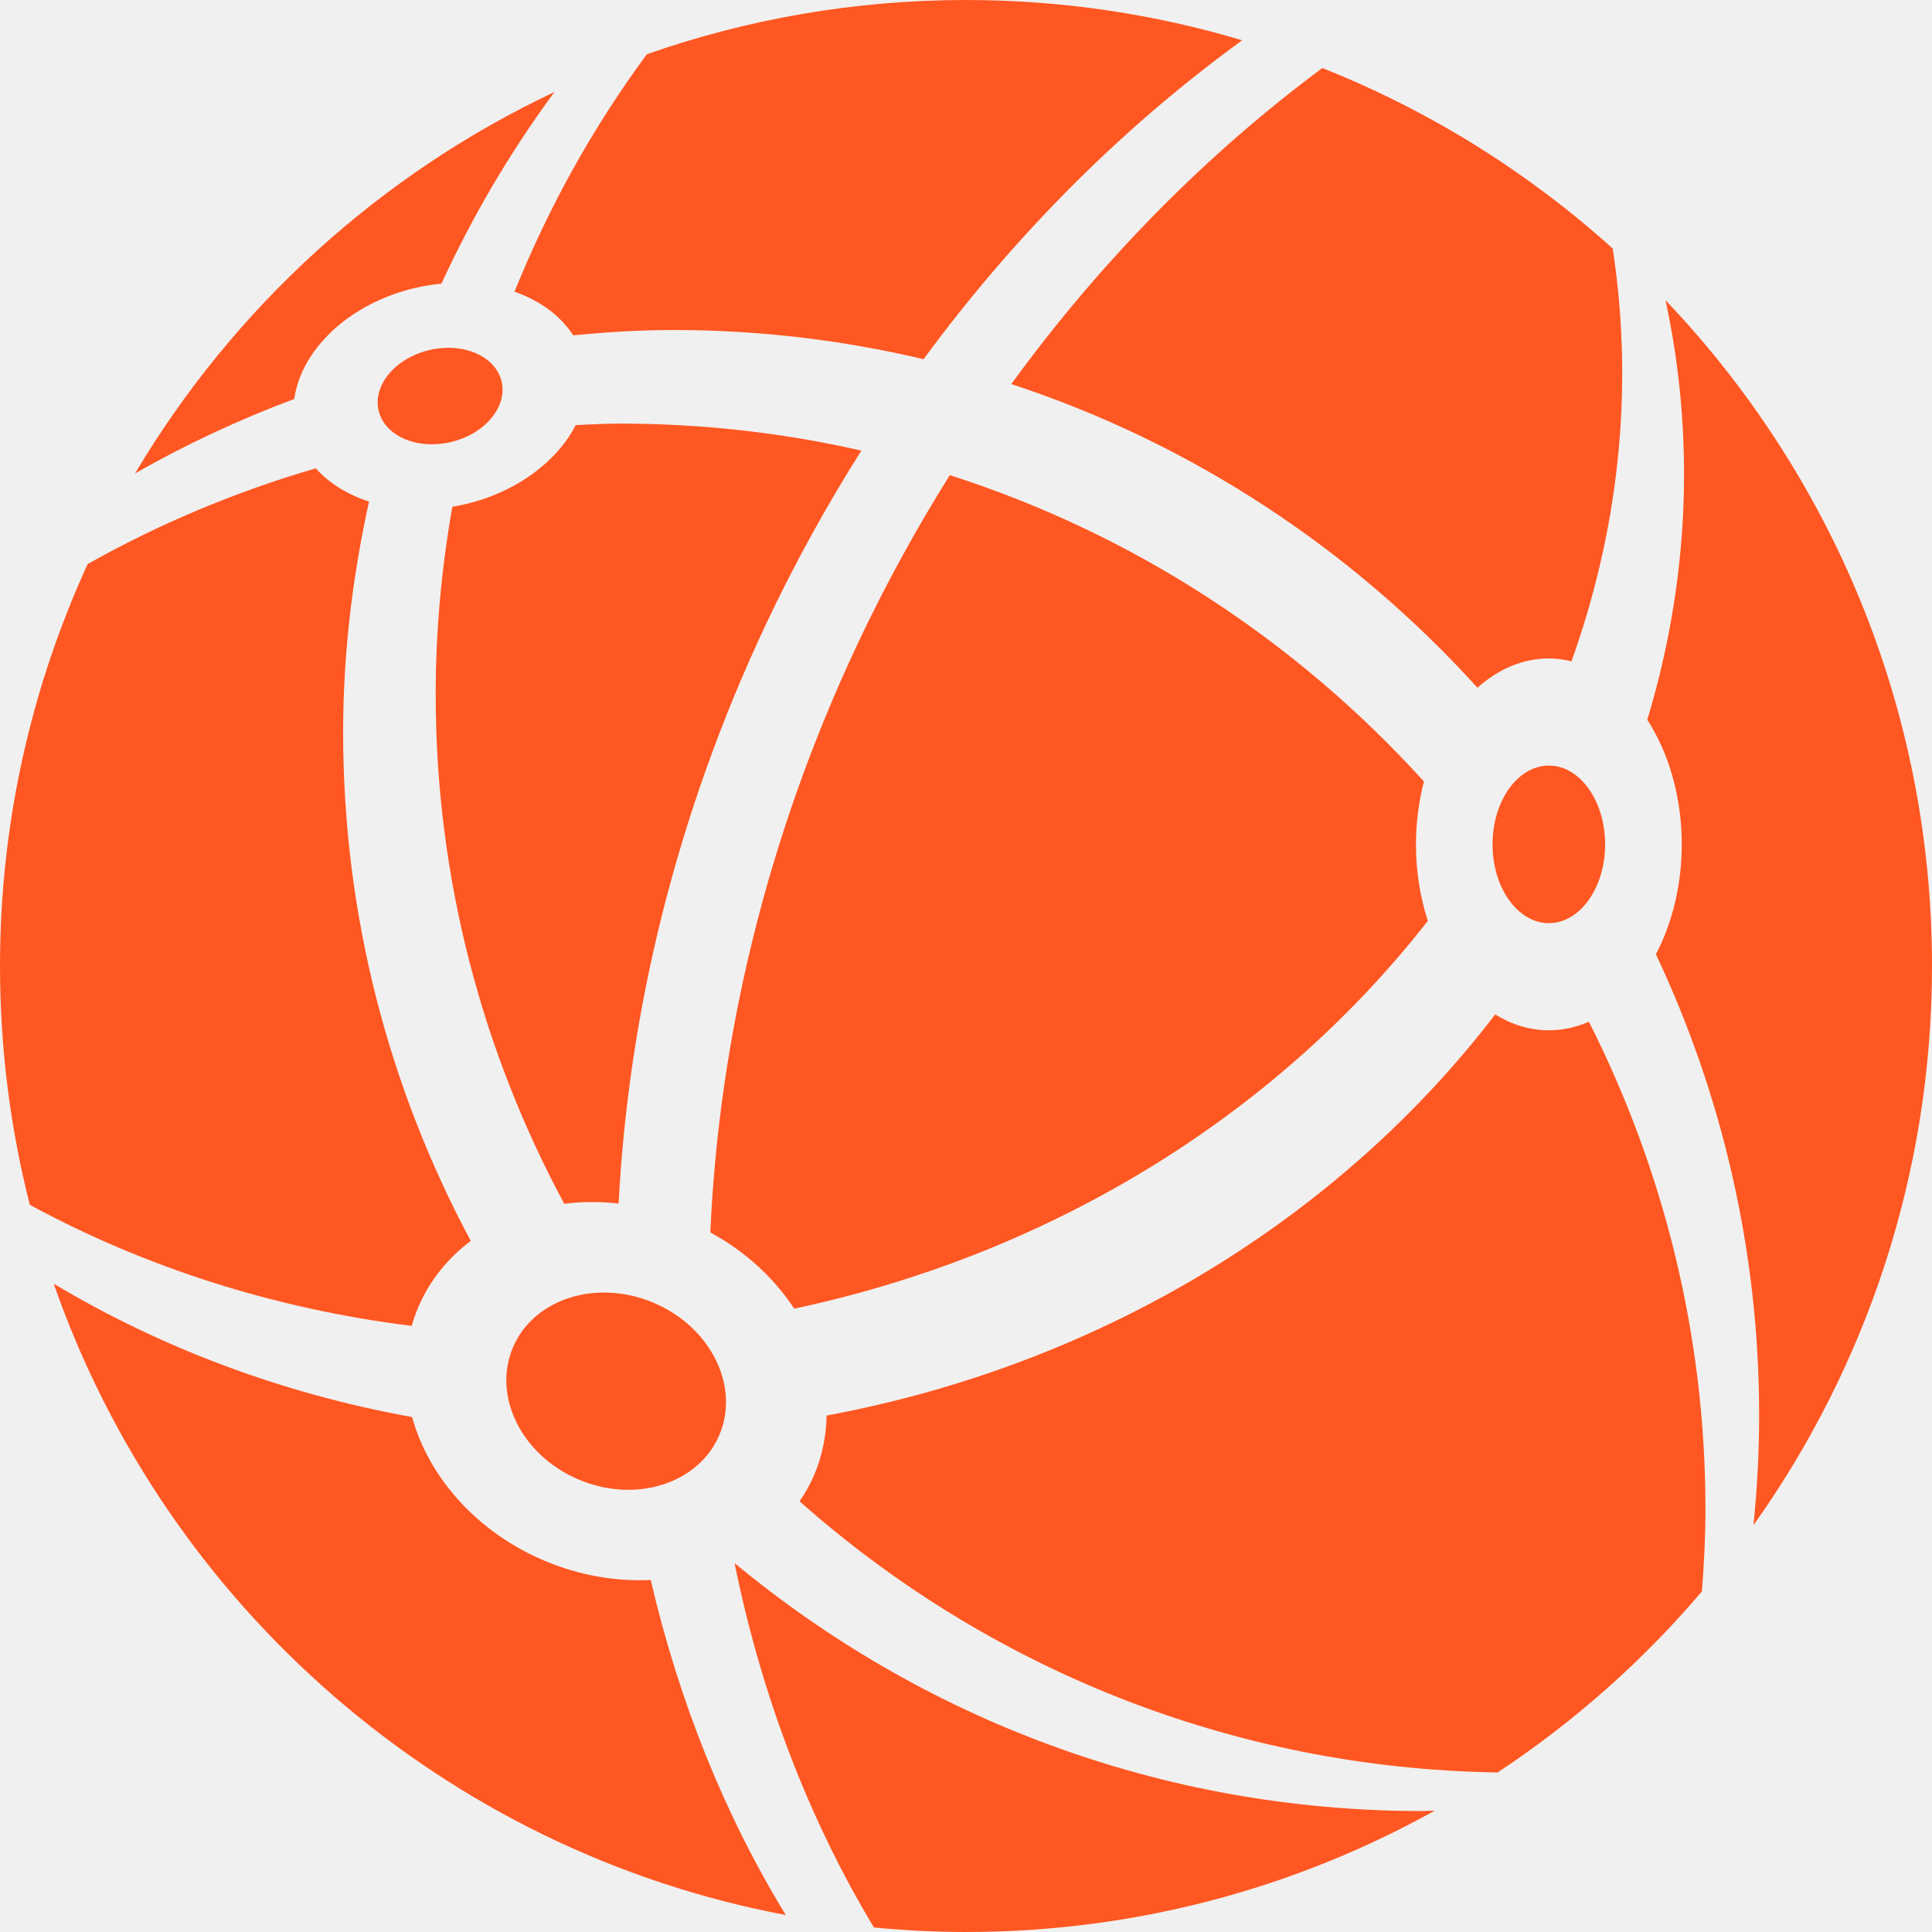
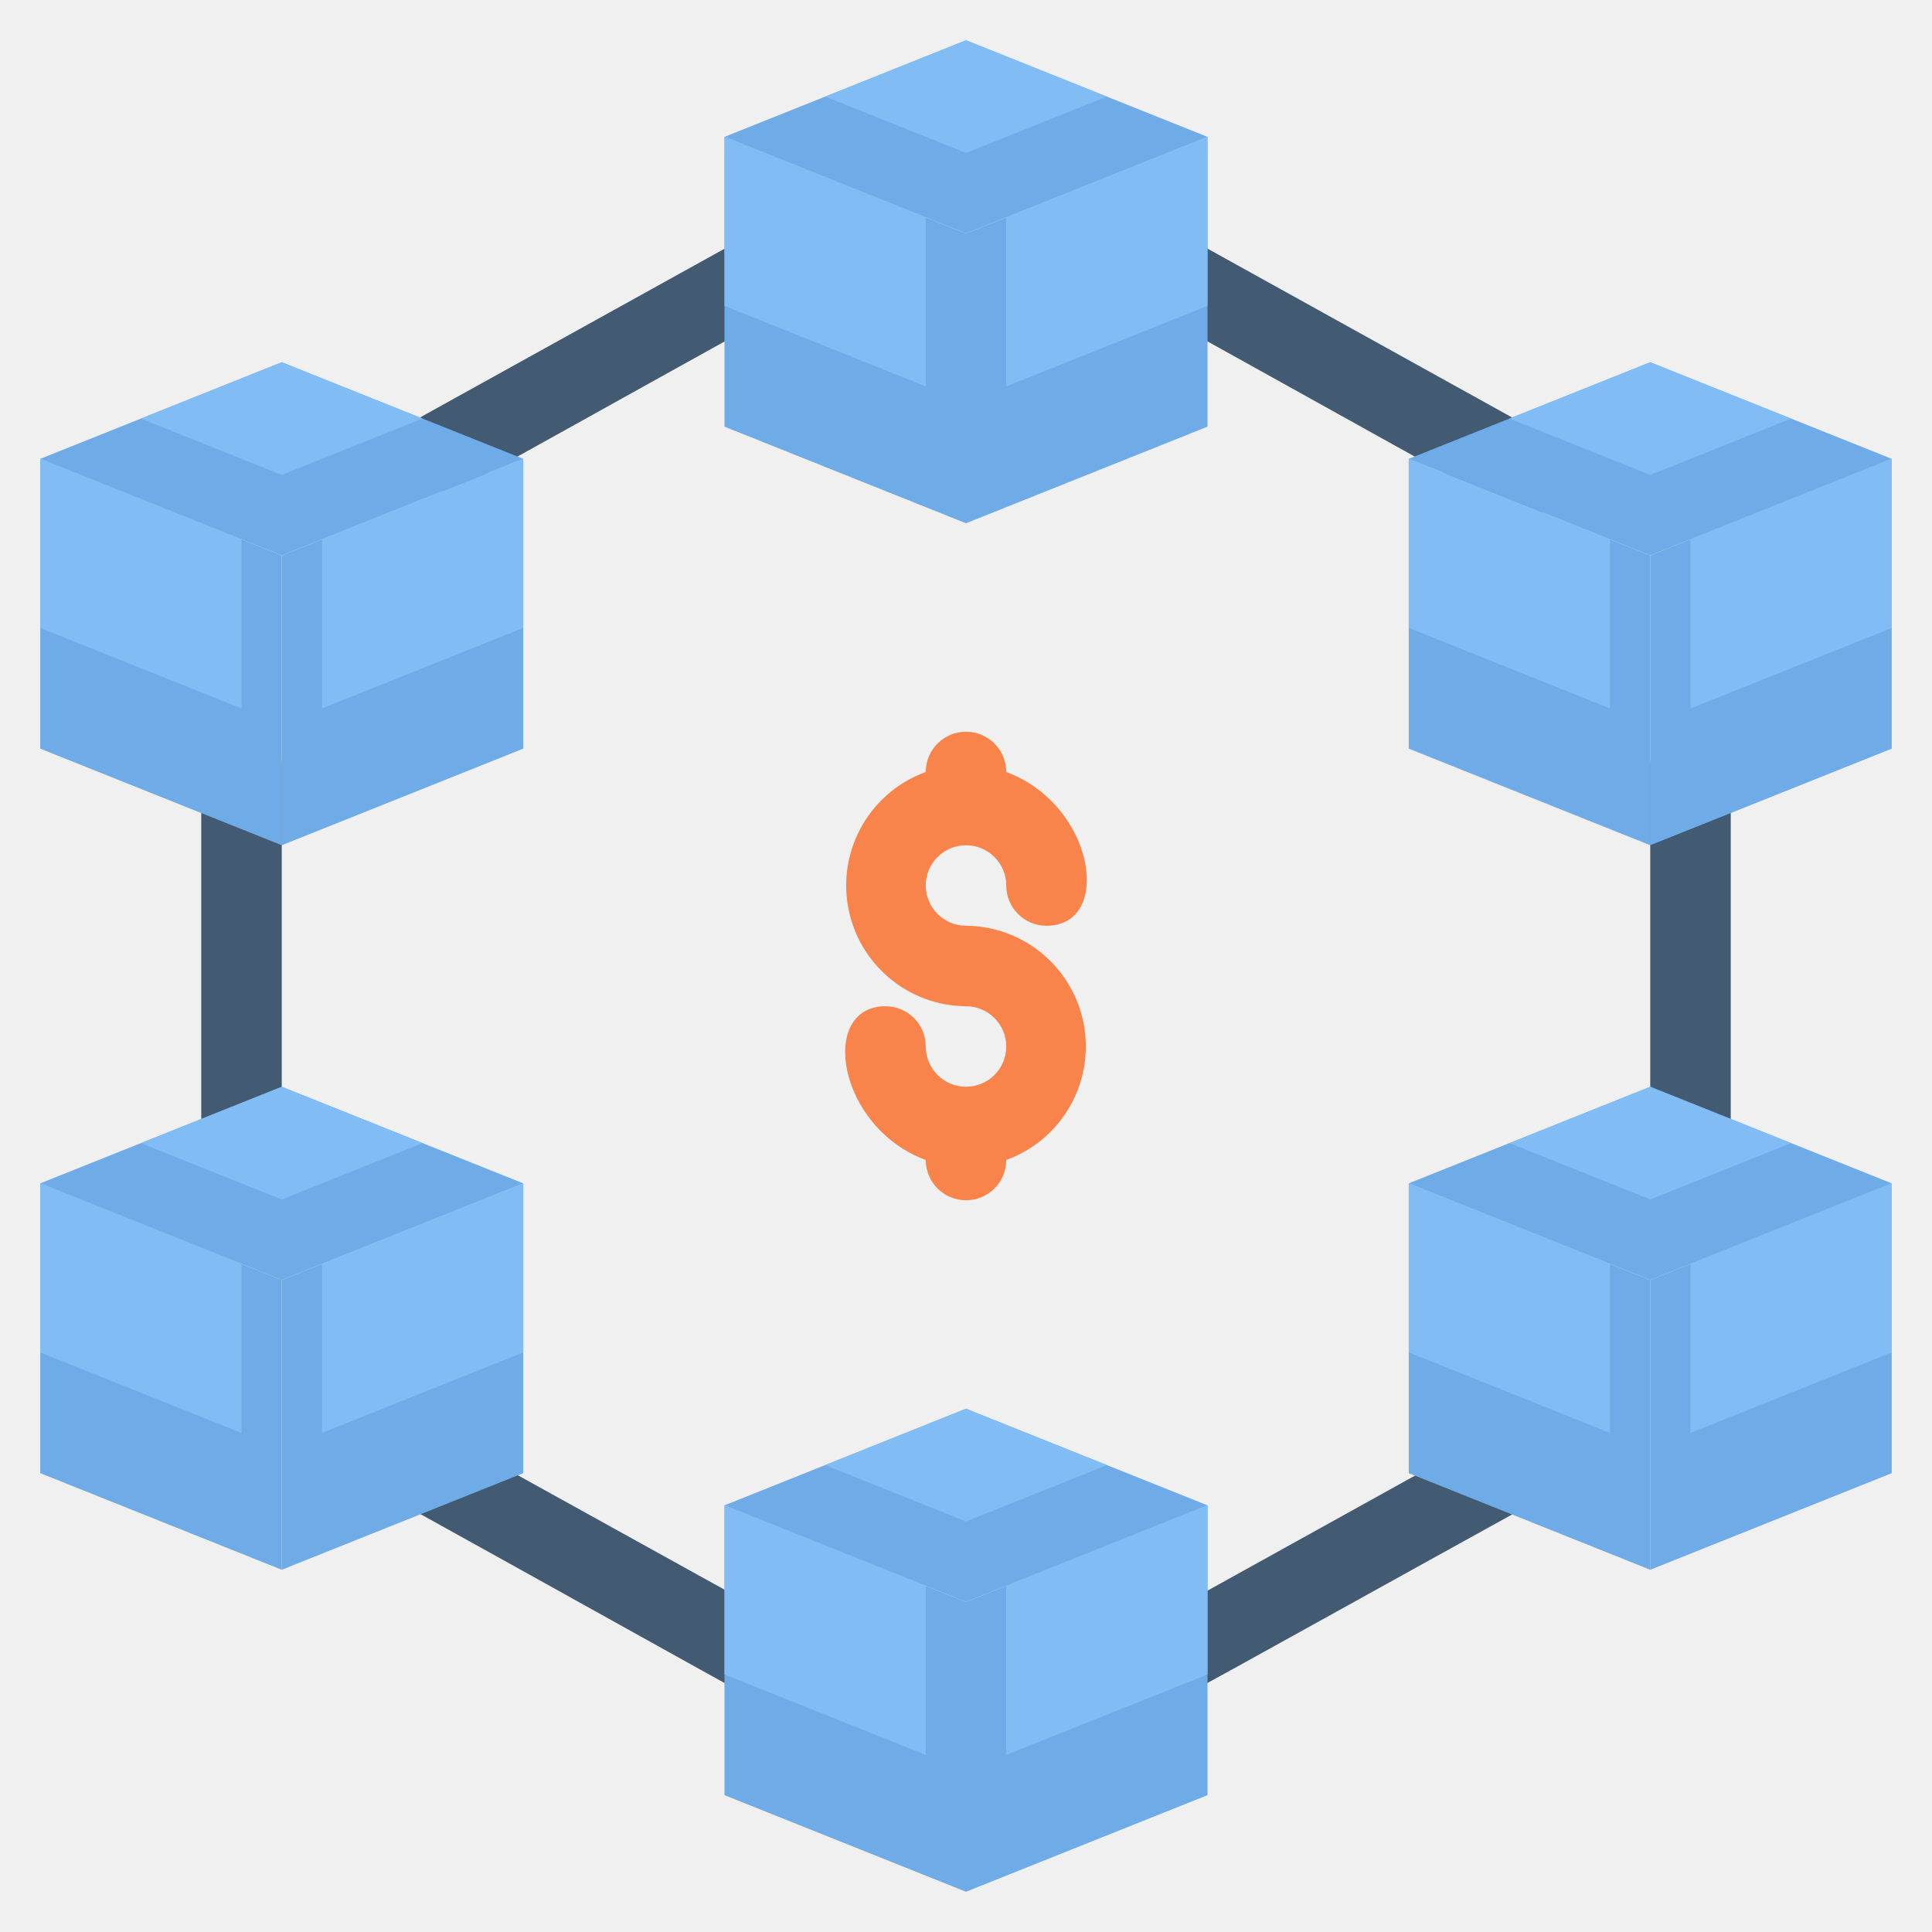
- <svg xmlns="http://www.w3.org/2000/svg" width="140" height="140" viewBox="0 0 140 140" fill="none">
-   <g clip-path="url(#clip0_109_2)">
-     <path d="M73.281 27.831C86.41 32.136 97.992 39.823 107.062 49.836C108.556 48.498 110.328 47.714 112.235 47.714C112.795 47.714 113.342 47.795 113.874 47.923C117.232 38.552 118.425 28.456 116.891 18.191C116.883 18.128 116.865 18.068 116.856 18.004C110.728 12.481 103.62 8.028 95.822 4.93C87.496 11.111 79.845 18.812 73.281 27.831Z" fill="#FF5722" />
-     <path d="M41.536 24.297C43.937 24.071 46.358 23.914 48.819 23.914C55.055 23.914 61.112 24.654 66.925 26.029C73.644 16.885 81.489 9.111 90.013 2.919C83.673 1.026 76.956 0 69.999 0C61.893 0 54.115 1.394 46.875 3.929C42.985 9.195 39.77 14.98 37.283 21.138C39.118 21.778 40.616 22.869 41.536 24.297Z" fill="#FF5722" />
-     <path d="M33.758 36.525C33.43 36.603 33.104 36.666 32.78 36.719C32.001 41.136 31.571 45.673 31.571 50.313C31.571 63.679 34.969 76.233 40.887 87.23C42.163 87.064 43.489 87.064 44.828 87.212C45.54 73.406 48.981 59.103 55.479 45.288C57.561 40.861 59.891 36.652 62.419 32.653C56.794 31.371 50.939 30.695 44.923 30.695C43.847 30.695 42.784 30.756 41.718 30.804C40.376 33.421 37.468 35.642 33.758 36.525Z" fill="#FF5722" />
-     <path d="M68.825 34.431C66.4 38.309 64.155 42.38 62.144 46.658C55.531 60.716 52.095 75.274 51.473 89.304C54.038 90.698 56.103 92.628 57.554 94.83C76.67 90.758 92.769 80.435 103.466 66.731C102.918 65.039 102.606 63.166 102.606 61.188C102.606 59.586 102.818 58.054 103.182 56.63C93.978 46.468 82.192 38.703 68.825 34.431Z" fill="#FF5722" />
-     <path d="M30.303 94.738C31.132 92.778 32.464 91.164 34.114 89.921C28.227 78.942 24.864 66.407 24.864 53.077C24.864 47.324 25.552 41.74 26.741 36.345C25.178 35.841 23.845 35.016 22.883 33.936C17.07 35.635 11.525 37.958 6.352 40.873C2.286 49.744 0 59.604 0 70.001C0 75.976 0.753 81.773 2.161 87.307C10.484 91.821 19.869 94.846 29.834 96.079C29.963 95.628 30.116 95.18 30.303 94.738Z" fill="#FF5722" />
-     <path d="M112.235 74.659C110.851 74.659 109.536 74.245 108.348 73.508C97.267 87.986 80.201 98.794 59.901 102.574C59.87 104.028 59.59 105.479 59.003 106.87C58.712 107.555 58.347 108.19 57.943 108.794C71.453 120.769 89.117 128.143 108.521 128.439C114.059 124.782 119.043 120.358 123.326 115.321C123.478 113.35 123.584 111.366 123.584 109.355C123.584 96.638 120.503 84.663 115.138 74.037C114.221 74.439 113.246 74.659 112.235 74.659Z" fill="#FF5722" />
-     <path d="M53.229 113.268C55.171 122.836 58.576 131.772 63.328 139.674C65.526 139.88 67.748 140 70.001 140C82.332 140 93.908 136.801 103.97 131.205C103.651 131.208 103.339 131.235 103.022 131.235C84.087 131.233 66.749 124.474 53.229 113.268Z" fill="#FF5722" />
-     <path d="M39.46 113.097C34.519 111.01 31.068 107.032 29.861 102.687C20.459 100.985 11.661 97.671 3.893 93.023C12.027 116.379 32.179 134.097 56.942 138.772C52.48 131.475 49.199 123.265 47.153 114.489C44.652 114.611 42.015 114.177 39.46 113.097Z" fill="#FF5722" />
-     <path d="M30.032 20.877C30.689 20.72 31.343 20.618 31.988 20.555C34.253 15.632 36.994 10.975 40.184 6.662C27.499 12.644 16.906 22.321 9.786 34.309C13.455 32.207 17.317 30.409 21.325 28.909C21.817 25.351 25.266 22.012 30.032 20.877Z" fill="#FF5722" />
-     <path d="M140 70.001C140 51.293 132.647 34.313 120.691 21.755C120.954 22.987 121.185 24.233 121.374 25.495C122.74 34.646 121.936 43.665 119.368 52.157C120.914 54.547 121.865 57.709 121.865 61.188C121.865 64.168 121.166 66.915 119.993 69.146C124.772 79.295 127.475 90.614 127.475 102.576C127.475 105.259 127.326 107.904 127.063 110.52C135.197 99.081 140 85.106 140 70.001Z" fill="#FF5722" />
-     <path d="M41.941 107.218C46.073 108.965 50.636 107.512 52.132 103.973C53.628 100.434 51.491 96.149 47.358 94.402C43.226 92.655 38.663 94.108 37.167 97.647C35.671 101.186 37.808 105.471 41.941 107.218Z" fill="#FF5722" />
-     <path d="M112.235 66.895C114.487 66.895 116.313 64.339 116.313 61.186C116.313 58.033 114.487 55.477 112.235 55.477C109.982 55.477 108.156 58.033 108.156 61.186C108.156 64.339 109.982 66.895 112.235 66.895Z" fill="#FF5722" />
-     <path d="M32.686 32.029C35.146 31.442 36.785 29.476 36.346 27.637C35.908 25.799 33.559 24.784 31.099 25.37C28.639 25.956 27 27.922 27.438 29.761C27.877 31.6 30.226 32.615 32.686 32.029Z" fill="#FF5722" />
+ <svg xmlns="http://www.w3.org/2000/svg" viewBox="0 0 48 48">
+   <defs>
+     <style>.cls-1{fill:#425b72;}.cls-2{fill:#f8834b;}.cls-3{fill:#6fabe6;}.cls-4{fill:#82bcf4;}</style>
+   </defs>
+   <g id="Blockchain_money" data-name="Blockchain money">
+     <path class="cls-1" d="M28.35,42.57a1,1,0,0,1-.48-1.87l9.65-5.35a1,1,0,0,1,1,1.75C28.13,42.84,28.73,42.57,28.35,42.57Z" />
+     <path class="cls-1" d="M20,42.77c-.38,0,.34.33-10.83-5.86a1,1,0,0,1,1-1.75l10.35,5.73A1,1,0,0,1,20,42.77Z" />
+     <path class="cls-1" d="M11,12.2a1,1,0,0,1-.49-1.87l7.58-4.2a1,1,0,0,1,1,1.75C10.88,12.43,11.41,12.2,11,12.2Z" />
+     <path class="cls-1" d="M38,12.77c-.37,0,.42.38-10.13-5.47a1,1,0,0,1,1-1.75l9.65,5.35A1,1,0,0,1,38,12.77Z" />
+     <path class="cls-1" d="M41,29V19a1,1,0,0,1,2,0V29A1,1,0,0,1,41,29Z" />
+     <path class="cls-1" d="M5,29V19a1,1,0,0,1,2,0V29A1,1,0,0,1,5,29Z" />
+     <path class="cls-2" d="M24,23a1,1,0,1,1,1-1,1,1,0,0,0,1,1c1.66,0,1.21-3-1-3.82a1,1,0,1,0-2,0A3,3,0,0,0,24,25a1,1,0,1,1-1,1,1,1,0,0,0-1-1c-1.66,0-1.21,3,1,3.82a1,1,0,1,0,2,0A3,3,0,0,0,24,23Z" />
+     <polygon class="cls-3" points="30 3.4 24 5.8 18 3.4 24 1 30 3.4" />
+     <polygon class="cls-3" points="24 5.8 24 13 18 10.6 18 3.4 24 5.8" />
+     <polygon class="cls-3" points="30 3.4 30 10.6 24 13 24 5.8 30 3.4" />
+     <path class="cls-3" d="M13,11.4,7,13.8,1,11.4,7,9Z" />
+     <path class="cls-3" d="M7,13.8V21L1,18.6V11.4Z" />
+     <polygon class="cls-3" points="13 11.4 13 18.6 7 21 7 13.8 13 11.4" />
+     <polygon class="cls-4" points="27.5 2.4 24 3.8 20.5 2.4 24 1 27.5 2.4" />
+     <polygon class="cls-4" points="23 5.4 23 9.6 18 7.6 18 3.4 23 5.4" />
+     <polygon class="cls-4" points="30 3.4 30 7.6 25 9.6 25 5.4 30 3.4" />
+     <polygon class="cls-3" points="13 29.4 7 31.8 1 29.4 7 27 13 29.4" />
+     <polygon class="cls-3" points="7 31.8 7 39 1 36.6 1 29.4 7 31.8" />
+     <polygon class="cls-3" points="13 29.4 13 36.6 7 39 7 31.8 13 29.4" />
+     <polygon class="cls-3" points="47 11.4 41 13.8 35 11.4 41 9 47 11.4" />
+     <polygon class="cls-3" points="41 13.8 41 21 35 18.6 35 11.4 41 13.8" />
+     <polygon class="cls-3" points="47 11.4 47 18.6 41 21 41 13.8 47 11.4" />
+     <polygon class="cls-3" points="47 29.4 41 31.8 35 29.4 41 27 47 29.4" />
+     <polygon class="cls-3" points="41 31.8 41 39 35 36.6 35 29.4 41 31.8" />
+     <polygon class="cls-3" points="47 29.4 47 36.6 41 39 41 31.8 47 29.4" />
+     <polygon class="cls-3" points="30 37.4 24 39.8 18 37.4 24 35 30 37.4" />
+     <polygon class="cls-3" points="24 39.8 24 47 18 44.6 18 37.4 24 39.8" />
+     <polygon class="cls-3" points="30 37.4 30 44.6 24 47 24 39.8 30 37.4" />
+     <polygon class="cls-4" points="44.5 10.4 41 11.8 37.5 10.4 41 9 44.5 10.4" />
+     <polygon class="cls-4" points="40 13.4 40 17.6 35 15.6 35 11.4 40 13.4" />
+     <polygon class="cls-4" points="47 11.4 47 15.6 42 17.6 42 13.4 47 11.4" />
+     <polygon class="cls-4" points="44.5 28.4 41 29.8 37.5 28.4 41 27 44.5 28.4" />
+     <polygon class="cls-4" points="40 31.4 40 35.6 35 33.6 35 29.4 40 31.4" />
+     <polygon class="cls-4" points="47 29.4 47 33.6 42 35.6 42 31.4 47 29.4" />
+     <polygon class="cls-4" points="27.5 36.4 24 37.8 20.5 36.4 24 35 27.5 36.4" />
+     <polygon class="cls-4" points="23 39.4 23 43.6 18 41.6 18 37.4 23 39.4" />
+     <polygon class="cls-4" points="30 37.4 30 41.6 25 43.6 25 39.4 30 37.4" />
+     <polygon class="cls-4" points="10.5 28.4 7 29.8 3.5 28.4 7 27 10.5 28.4" />
+     <polygon class="cls-4" points="6 31.4 6 35.6 1 33.6 1 29.4 6 31.4" />
+     <polygon class="cls-4" points="13 29.4 13 33.6 8 35.6 8 31.4 13 29.4" />
+     <polygon class="cls-4" points="10.5 10.4 7 11.8 3.5 10.4 7 9 10.5 10.4" />
+     <polygon class="cls-4" points="6 13.4 6 17.6 1 15.6 1 11.4 6 13.4" />
+     <polygon class="cls-4" points="13 11.4 13 15.6 8 17.6 8 13.4 13 11.4" />
  </g>
-   <defs>
-     <clipPath id="clip0_109_2">
-       <rect width="140" height="140" fill="white" />
-     </clipPath>
-   </defs>
</svg>
